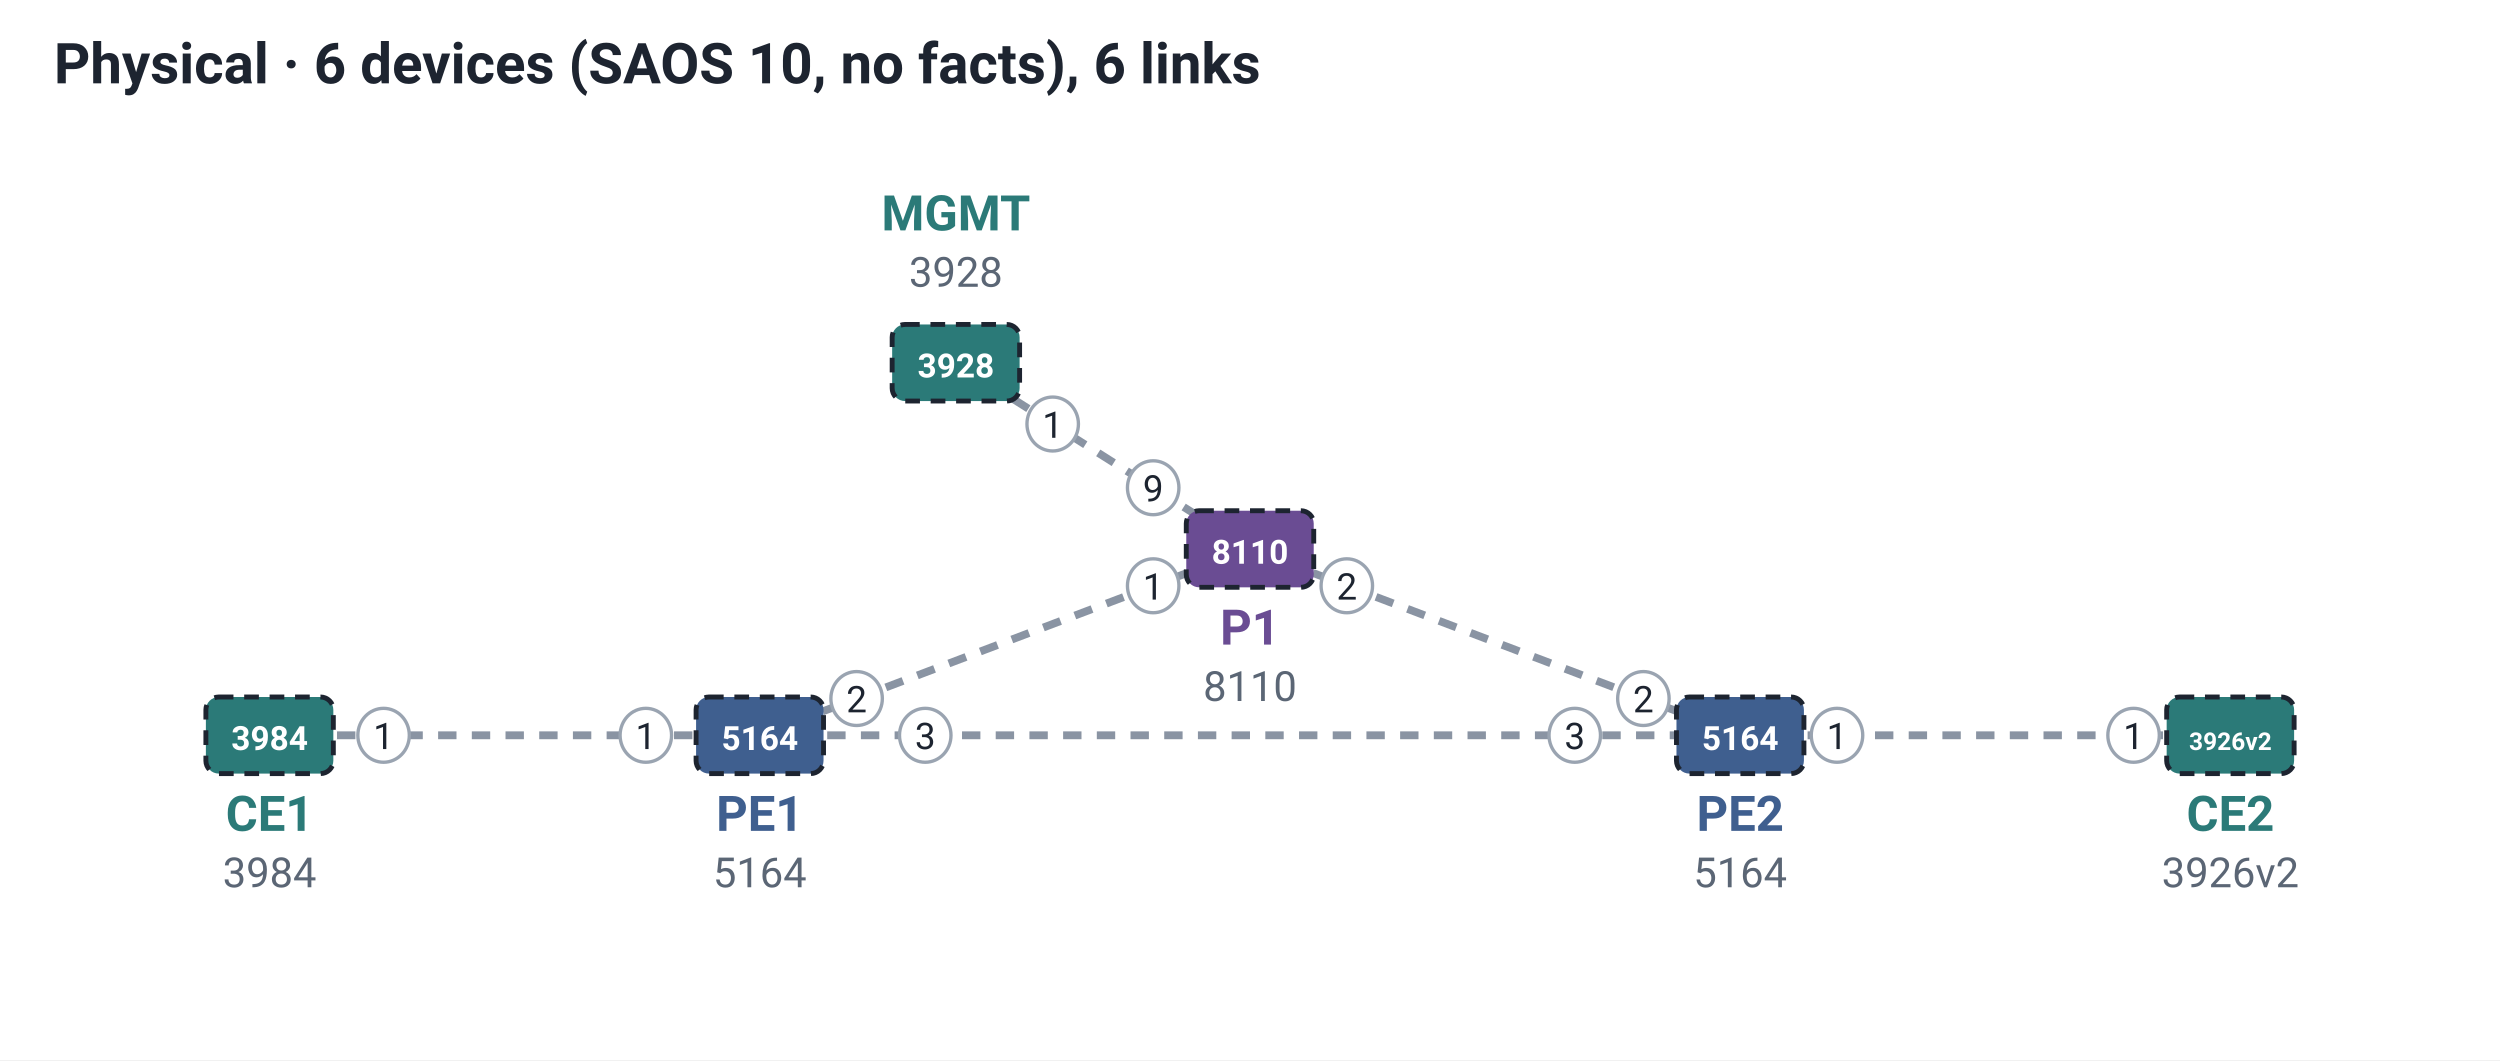
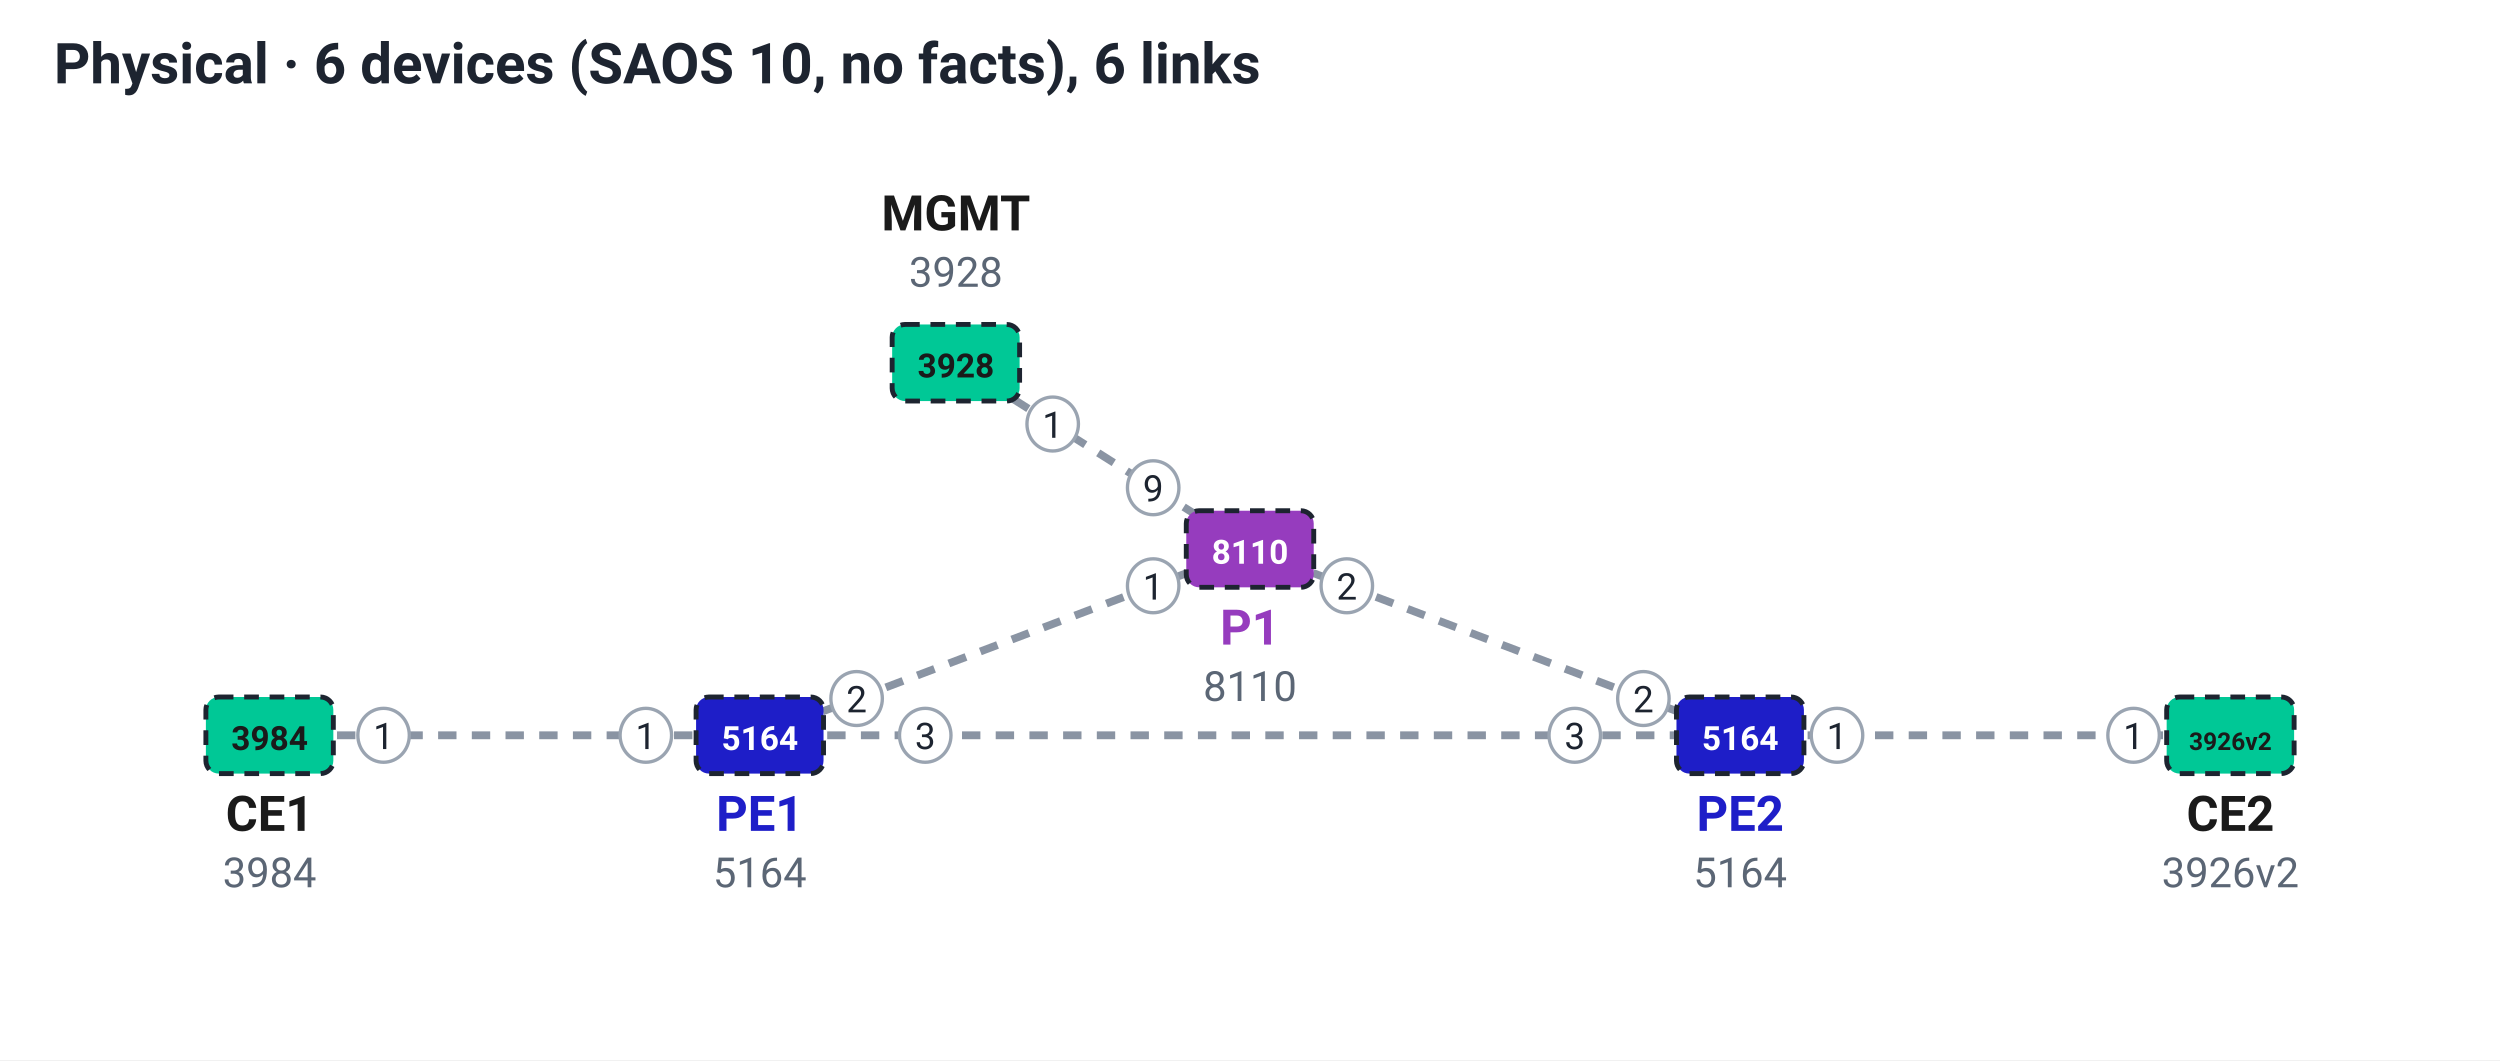
<svg xmlns="http://www.w3.org/2000/svg" class="netfacts-frames" viewBox="0 0 816 346" width="816" height="346" font-family="'Segoe UI', Roboto, Helvetica, Arial, sans-serif" data-frames="physical role" data-start="physical">
  <style>.frame{visibility:hidden}.frame.start{visibility:visible}:root:has(.frame:target) .frame{visibility:hidden}:root:has(.frame:target) .frame:target{visibility:visible}@media (prefers-reduced-motion:no-preference){@keyframes nf-rotate{0%{visibility:visible}50%,100%{visibility:hidden}}.frame{animation:nf-rotate 8s step-end infinite}.r1{animation-delay:-4s}:root:has(.frame:target) .frame,:root:has(#still:target) .frame,:root[data-rotate="off"] .frame{animation:none}}</style>
  <rect id="still" width="816" height="346" fill="#fff" />
  <g class="frame r1" id="f-role" data-title="Roles · 2 CE, 2 PE, 1 P">
    <line x1="88" y1="240" x2="248" y2="240" stroke="#c3cad3" stroke-width="1.92" stroke-dasharray="5 4" />
    <line x1="248" y1="240" x2="408" y2="179.2" stroke="#c3cad3" stroke-width="1.92" stroke-dasharray="5 4" />
    <line x1="408" y1="179.2" x2="568" y2="240" stroke="#c3cad3" stroke-width="1.92" stroke-dasharray="5 4" />
    <line x1="248" y1="240" x2="568" y2="240" stroke="#c3cad3" stroke-width="1.92" stroke-dasharray="5 4" />
    <line x1="568" y1="240" x2="728" y2="240" stroke="#c3cad3" stroke-width="1.92" stroke-dasharray="5 4" />
    <line x1="312" y1="118.4" x2="408" y2="179.2" stroke="#c3cad3" stroke-width="1.92" stroke-dasharray="5 4" />
    <rect x="73.6" y="231.4" width="28.8" height="17.3" rx="3.6" fill="#eef1f4" stroke="#c3cad3" />
    <rect x="233.6" y="231.4" width="28.8" height="17.3" rx="3.6" fill="#eef1f4" stroke="#c3cad3" />
    <rect x="393.6" y="170.6" width="28.8" height="17.3" rx="3.6" fill="#eef1f4" stroke="#c3cad3" />
    <rect x="553.6" y="231.4" width="28.8" height="17.3" rx="3.6" fill="#eef1f4" stroke="#c3cad3" />
    <rect x="713.6" y="231.4" width="28.8" height="17.3" rx="3.6" fill="#eef1f4" stroke="#c3cad3" />
    <rect x="297.6" y="109.8" width="28.8" height="17.3" rx="3.6" fill="#eef1f4" stroke="#c3cad3" />
    <text x="312" y="141.3" font-size="12.8" text-anchor="middle" fill="#8a94a3">MGMT</text>
    <g>
      <rect x="67.2" y="227.5" width="41.6" height="25" rx="4.2" fill="#4b7f52" stroke="#1d2430" stroke-width="1.6" stroke-dasharray="4.8 3.5" />
      <text x="88" y="245.6" font-size="12.8" font-weight="700" text-anchor="middle" fill="#fff">CE</text>
    </g>
    <g>
      <rect x="227.2" y="227.5" width="41.6" height="25" rx="4.2" fill="#c8202f" stroke="#1d2430" stroke-width="1.6" stroke-dasharray="4.8 3.5" />
      <text x="248" y="245.6" font-size="12.8" font-weight="700" text-anchor="middle" fill="#fff">PE</text>
    </g>
    <g>
      <rect x="387.2" y="166.7" width="41.6" height="25" rx="4.2" fill="#1f5fa8" stroke="#1d2430" stroke-width="1.6" stroke-dasharray="4.8 3.5" />
      <text x="408" y="184.8" font-size="12.8" font-weight="700" text-anchor="middle" fill="#fff">P</text>
    </g>
    <g>
      <rect x="547.2" y="227.5" width="41.6" height="25" rx="4.2" fill="#c8202f" stroke="#1d2430" stroke-width="1.6" stroke-dasharray="4.8 3.5" />
      <text x="568" y="245.6" font-size="12.8" font-weight="700" text-anchor="middle" fill="#fff">PE</text>
    </g>
    <g>
      <rect x="707.2" y="227.5" width="41.6" height="25" rx="4.2" fill="#4b7f52" stroke="#1d2430" stroke-width="1.6" stroke-dasharray="4.8 3.5" />
      <text x="728" y="245.6" font-size="12.8" font-weight="700" text-anchor="middle" fill="#fff">CE</text>
    </g>
    <rect x="31.9" y="256" width="112.1" height="42.4" rx="4.8" fill="#fff" fill-opacity="0.9" />
    <text x="88" y="271.2" font-size="16" text-anchor="middle" font-weight="700" fill="#4b7f52">CE1</text>
    <text x="88" y="289.6" font-size="13.6" text-anchor="middle" fill="#5b6675">customer edge</text>
    <rect x="191.9" y="256" width="112.1" height="42.4" rx="4.8" fill="#fff" fill-opacity="0.9" />
    <text x="248" y="271.2" font-size="16" text-anchor="middle" font-weight="700" fill="#c8202f">PE1</text>
    <text x="248" y="289.6" font-size="13.6" text-anchor="middle" fill="#5b6675">provider edge</text>
    <rect x="371.6" y="195.2" width="72.7" height="42.4" rx="4.8" fill="#fff" fill-opacity="0.9" />
    <text x="408" y="210.4" font-size="16" text-anchor="middle" font-weight="700" fill="#1f5fa8">P1</text>
    <text x="408" y="228.8" font-size="13.6" text-anchor="middle" fill="#5b6675">provider</text>
    <rect x="511.9" y="256" width="112.1" height="42.4" rx="4.8" fill="#fff" fill-opacity="0.9" />
    <text x="568" y="271.2" font-size="16" text-anchor="middle" font-weight="700" fill="#c8202f">PE2</text>
    <text x="568" y="289.6" font-size="13.6" text-anchor="middle" fill="#5b6675">provider edge</text>
    <rect x="671.9" y="256" width="112.1" height="42.4" rx="4.8" fill="#fff" fill-opacity="0.9" />
    <text x="728" y="271.2" font-size="16" text-anchor="middle" font-weight="700" fill="#4b7f52">CE2</text>
    <text x="728" y="289.6" font-size="13.6" text-anchor="middle" fill="#5b6675">customer edge</text>
    <rect width="816" height="40" fill="#fff" fill-opacity="0.92" />
    <text x="17.6" y="27.2" font-size="18.4" font-weight="700" fill="#1d2430">Roles · 2 CE, 2 PE, 1 P</text>
  </g>
  <g class="frame r0 start" id="f-physical" data-title="Physical · 6 devices (SAOS 10, no facts), 6 links">
    <g>
      <line x1="88" y1="240" x2="248" y2="240" stroke="#8a94a3" stroke-width="2.56" stroke-dasharray="6 5" />
      <rect x="116.8" y="231.2" width="16.8" height="17.6" rx="8.8" fill="#fff" stroke="#9aa4b1" stroke-width="1.1" />
      <text x="125.2" y="244.5" font-size="12" text-anchor="middle" fill="#1d2430">1</text>
      <rect x="202.4" y="231.2" width="16.8" height="17.6" rx="8.8" fill="#fff" stroke="#9aa4b1" stroke-width="1.1" />
      <text x="210.8" y="244.5" font-size="12" text-anchor="middle" fill="#1d2430">1</text>
    </g>
    <g>
      <line x1="248" y1="240" x2="408" y2="179.2" stroke="#8a94a3" stroke-width="2.56" stroke-dasharray="6 5" />
      <rect x="271.2" y="219.2" width="16.8" height="17.6" rx="8.8" fill="#fff" stroke="#9aa4b1" stroke-width="1.1" />
      <text x="279.6" y="232.5" font-size="12" text-anchor="middle" fill="#1d2430">2</text>
      <rect x="368" y="182.4" width="16.8" height="17.6" rx="8.8" fill="#fff" stroke="#9aa4b1" stroke-width="1.1" />
      <text x="376.4" y="195.7" font-size="12" text-anchor="middle" fill="#1d2430">1</text>
    </g>
    <g>
      <line x1="408" y1="179.2" x2="568" y2="240" stroke="#8a94a3" stroke-width="2.56" stroke-dasharray="6 5" />
      <rect x="431.2" y="182.4" width="16.8" height="17.6" rx="8.8" fill="#fff" stroke="#9aa4b1" stroke-width="1.1" />
      <text x="439.6" y="195.7" font-size="12" text-anchor="middle" fill="#1d2430">2</text>
      <rect x="528" y="219.2" width="16.8" height="17.6" rx="8.8" fill="#fff" stroke="#9aa4b1" stroke-width="1.1" />
      <text x="536.4" y="232.5" font-size="12" text-anchor="middle" fill="#1d2430">2</text>
    </g>
    <g>
      <line x1="248" y1="240" x2="568" y2="240" stroke="#8a94a3" stroke-width="2.56" stroke-dasharray="6 5" />
      <rect x="293.6" y="231.2" width="16.8" height="17.6" rx="8.8" fill="#fff" stroke="#9aa4b1" stroke-width="1.1" />
      <text x="302" y="244.5" font-size="12" text-anchor="middle" fill="#1d2430">3</text>
      <rect x="505.6" y="231.2" width="16.8" height="17.6" rx="8.8" fill="#fff" stroke="#9aa4b1" stroke-width="1.1" />
      <text x="514" y="244.5" font-size="12" text-anchor="middle" fill="#1d2430">3</text>
    </g>
    <g>
      <line x1="568" y1="240" x2="728" y2="240" stroke="#8a94a3" stroke-width="2.56" stroke-dasharray="6 5" />
      <rect x="591.2" y="231.2" width="16.8" height="17.6" rx="8.8" fill="#fff" stroke="#9aa4b1" stroke-width="1.1" />
      <text x="599.6" y="244.5" font-size="12" text-anchor="middle" fill="#1d2430">1</text>
      <rect x="688" y="231.2" width="16.8" height="17.6" rx="8.8" fill="#fff" stroke="#9aa4b1" stroke-width="1.1" />
      <text x="696.4" y="244.5" font-size="12" text-anchor="middle" fill="#1d2430">1</text>
    </g>
    <g>
      <line x1="312" y1="118.4" x2="408" y2="179.2" stroke="#8a94a3" stroke-width="2.56" stroke-dasharray="6 5" />
      <rect x="335.2" y="129.6" width="16.8" height="17.6" rx="8.8" fill="#fff" stroke="#9aa4b1" stroke-width="1.1" />
      <text x="343.6" y="142.9" font-size="12" text-anchor="middle" fill="#1d2430">1</text>
      <rect x="368" y="150.4" width="16.8" height="17.6" rx="8.8" fill="#fff" stroke="#9aa4b1" stroke-width="1.1" />
      <text x="376.4" y="163.7" font-size="12" text-anchor="middle" fill="#1d2430">9</text>
    </g>
    <g>
-       <rect x="67.2" y="227.5" width="41.6" height="25" rx="4.2" fill="#2b7a78" fill-opacity="1" stroke-dasharray="4.8 3.5" stroke="#1d2430" stroke-width="1.6" />
-       <text x="88" y="244.8" font-size="10.9" font-weight="700" text-anchor="middle" fill="#fff">3984</text>
+       <rect x="67.2" y="227.5" width="41.6" height="25" rx="4.2" fill="#00c896" fill-opacity="1" stroke-dasharray="4.8 3.5" stroke="#1d2430" stroke-width="1.6" />
+       <text x="88" y="244.8" font-size="10.9" font-weight="700" text-anchor="middle" fill="#1a1a1a">3984</text>
    </g>
    <g>
-       <rect x="227.2" y="227.5" width="41.6" height="25" rx="4.2" fill="#3f5f8f" fill-opacity="1" stroke-dasharray="4.8 3.5" stroke="#1d2430" stroke-width="1.6" />
+       <rect x="227.2" y="227.5" width="41.6" height="25" rx="4.2" fill="#1e1ec8" fill-opacity="1" stroke-dasharray="4.8 3.5" stroke="#1d2430" stroke-width="1.6" />
      <text x="248" y="244.8" font-size="10.9" font-weight="700" text-anchor="middle" fill="#fff">5164</text>
    </g>
    <g>
-       <rect x="387.2" y="166.7" width="41.6" height="25" rx="4.2" fill="#6a4c93" fill-opacity="1" stroke-dasharray="4.8 3.5" stroke="#1d2430" stroke-width="1.6" />
+       <rect x="387.2" y="166.7" width="41.6" height="25" rx="4.2" fill="#963cbe" fill-opacity="1" stroke-dasharray="4.8 3.5" stroke="#1d2430" stroke-width="1.6" />
      <text x="408" y="184" font-size="10.9" font-weight="700" text-anchor="middle" fill="#fff">8110</text>
    </g>
    <g>
-       <rect x="547.2" y="227.5" width="41.6" height="25" rx="4.2" fill="#3f5f8f" fill-opacity="1" stroke-dasharray="4.8 3.5" stroke="#1d2430" stroke-width="1.6" />
+       <rect x="547.2" y="227.5" width="41.6" height="25" rx="4.2" fill="#1e1ec8" fill-opacity="1" stroke-dasharray="4.8 3.5" stroke="#1d2430" stroke-width="1.6" />
      <text x="568" y="244.8" font-size="10.9" font-weight="700" text-anchor="middle" fill="#fff">5164</text>
    </g>
    <g>
-       <rect x="707.2" y="227.5" width="41.6" height="25" rx="4.2" fill="#2b7a78" fill-opacity="1" stroke-dasharray="4.8 3.5" stroke="#1d2430" stroke-width="1.6" />
-       <text x="728" y="244.8" font-size="8" font-weight="700" text-anchor="middle" fill="#fff">3926v2</text>
+       <rect x="707.2" y="227.5" width="41.6" height="25" rx="4.2" fill="#00c896" fill-opacity="1" stroke-dasharray="4.8 3.5" stroke="#1d2430" stroke-width="1.6" />
+       <text x="728" y="244.8" font-size="8" font-weight="700" text-anchor="middle" fill="#1a1a1a">3926v2</text>
    </g>
    <g>
-       <rect x="291.2" y="105.9" width="41.6" height="25" rx="4.2" fill="#2b7a78" fill-opacity="1" stroke-dasharray="4.8 3.5" stroke="#1d2430" stroke-width="1.6" />
-       <text x="312" y="123.2" font-size="10.9" font-weight="700" text-anchor="middle" fill="#fff">3928</text>
+       <rect x="291.2" y="105.9" width="41.6" height="25" rx="4.2" fill="#00c896" fill-opacity="1" stroke-dasharray="4.8 3.5" stroke="#1d2430" stroke-width="1.6" />
+       <text x="312" y="123.2" font-size="10.9" font-weight="700" text-anchor="middle" fill="#1a1a1a">3928</text>
    </g>
    <rect x="67.4" y="256" width="41.2" height="42.4" rx="4.8" fill="#fff" fill-opacity="0.9" />
-     <text x="88" y="271.2" font-size="16" text-anchor="middle" font-weight="700" fill="#2b7a78">CE1</text>
+     <text x="88" y="271.2" font-size="16" text-anchor="middle" font-weight="700" fill="#1a1a1a">CE1</text>
    <text x="88" y="289.6" font-size="13.6" text-anchor="middle" fill="#5b6675">3984</text>
    <rect x="227.4" y="256" width="41.2" height="42.4" rx="4.8" fill="#fff" fill-opacity="0.9" />
-     <text x="248" y="271.2" font-size="16" text-anchor="middle" font-weight="700" fill="#3f5f8f">PE1</text>
+     <text x="248" y="271.2" font-size="16" text-anchor="middle" font-weight="700" fill="#1e1ec8">PE1</text>
    <text x="248" y="289.6" font-size="13.6" text-anchor="middle" fill="#5b6675">5164</text>
    <rect x="387.4" y="195.2" width="41.2" height="42.4" rx="4.8" fill="#fff" fill-opacity="0.9" />
-     <text x="408" y="210.4" font-size="16" text-anchor="middle" font-weight="700" fill="#6a4c93">P1</text>
+     <text x="408" y="210.4" font-size="16" text-anchor="middle" font-weight="700" fill="#963cbe">P1</text>
    <text x="408" y="228.8" font-size="13.6" text-anchor="middle" fill="#5b6675">8110</text>
    <rect x="547.4" y="256" width="41.2" height="42.4" rx="4.8" fill="#fff" fill-opacity="0.9" />
-     <text x="568" y="271.2" font-size="16" text-anchor="middle" font-weight="700" fill="#3f5f8f">PE2</text>
+     <text x="568" y="271.2" font-size="16" text-anchor="middle" font-weight="700" fill="#1e1ec8">PE2</text>
    <text x="568" y="289.6" font-size="13.6" text-anchor="middle" fill="#5b6675">5164</text>
    <rect x="699.5" y="256" width="56.9" height="42.4" rx="4.8" fill="#fff" fill-opacity="0.9" />
-     <text x="728" y="271.2" font-size="16" text-anchor="middle" font-weight="700" fill="#2b7a78">CE2</text>
+     <text x="728" y="271.2" font-size="16" text-anchor="middle" font-weight="700" fill="#1a1a1a">CE2</text>
    <text x="728" y="289.6" font-size="13.6" text-anchor="middle" fill="#5b6675">3926v2</text>
    <rect x="288.6" y="60" width="46.7" height="42.4" rx="4.8" fill="#fff" fill-opacity="0.9" />
-     <text x="312" y="75.2" font-size="16" text-anchor="middle" font-weight="700" fill="#2b7a78">MGMT</text>
+     <text x="312" y="75.2" font-size="16" text-anchor="middle" font-weight="700" fill="#1a1a1a">MGMT</text>
    <text x="312" y="93.6" font-size="13.6" text-anchor="middle" fill="#5b6675">3928</text>
    <rect width="816" height="40" fill="#fff" fill-opacity="0.92" />
    <text x="17.6" y="27.2" font-size="18.4" font-weight="700" fill="#1d2430">Physical · 6 devices (SAOS 10, no facts), 6 links</text>
  </g>
</svg>
